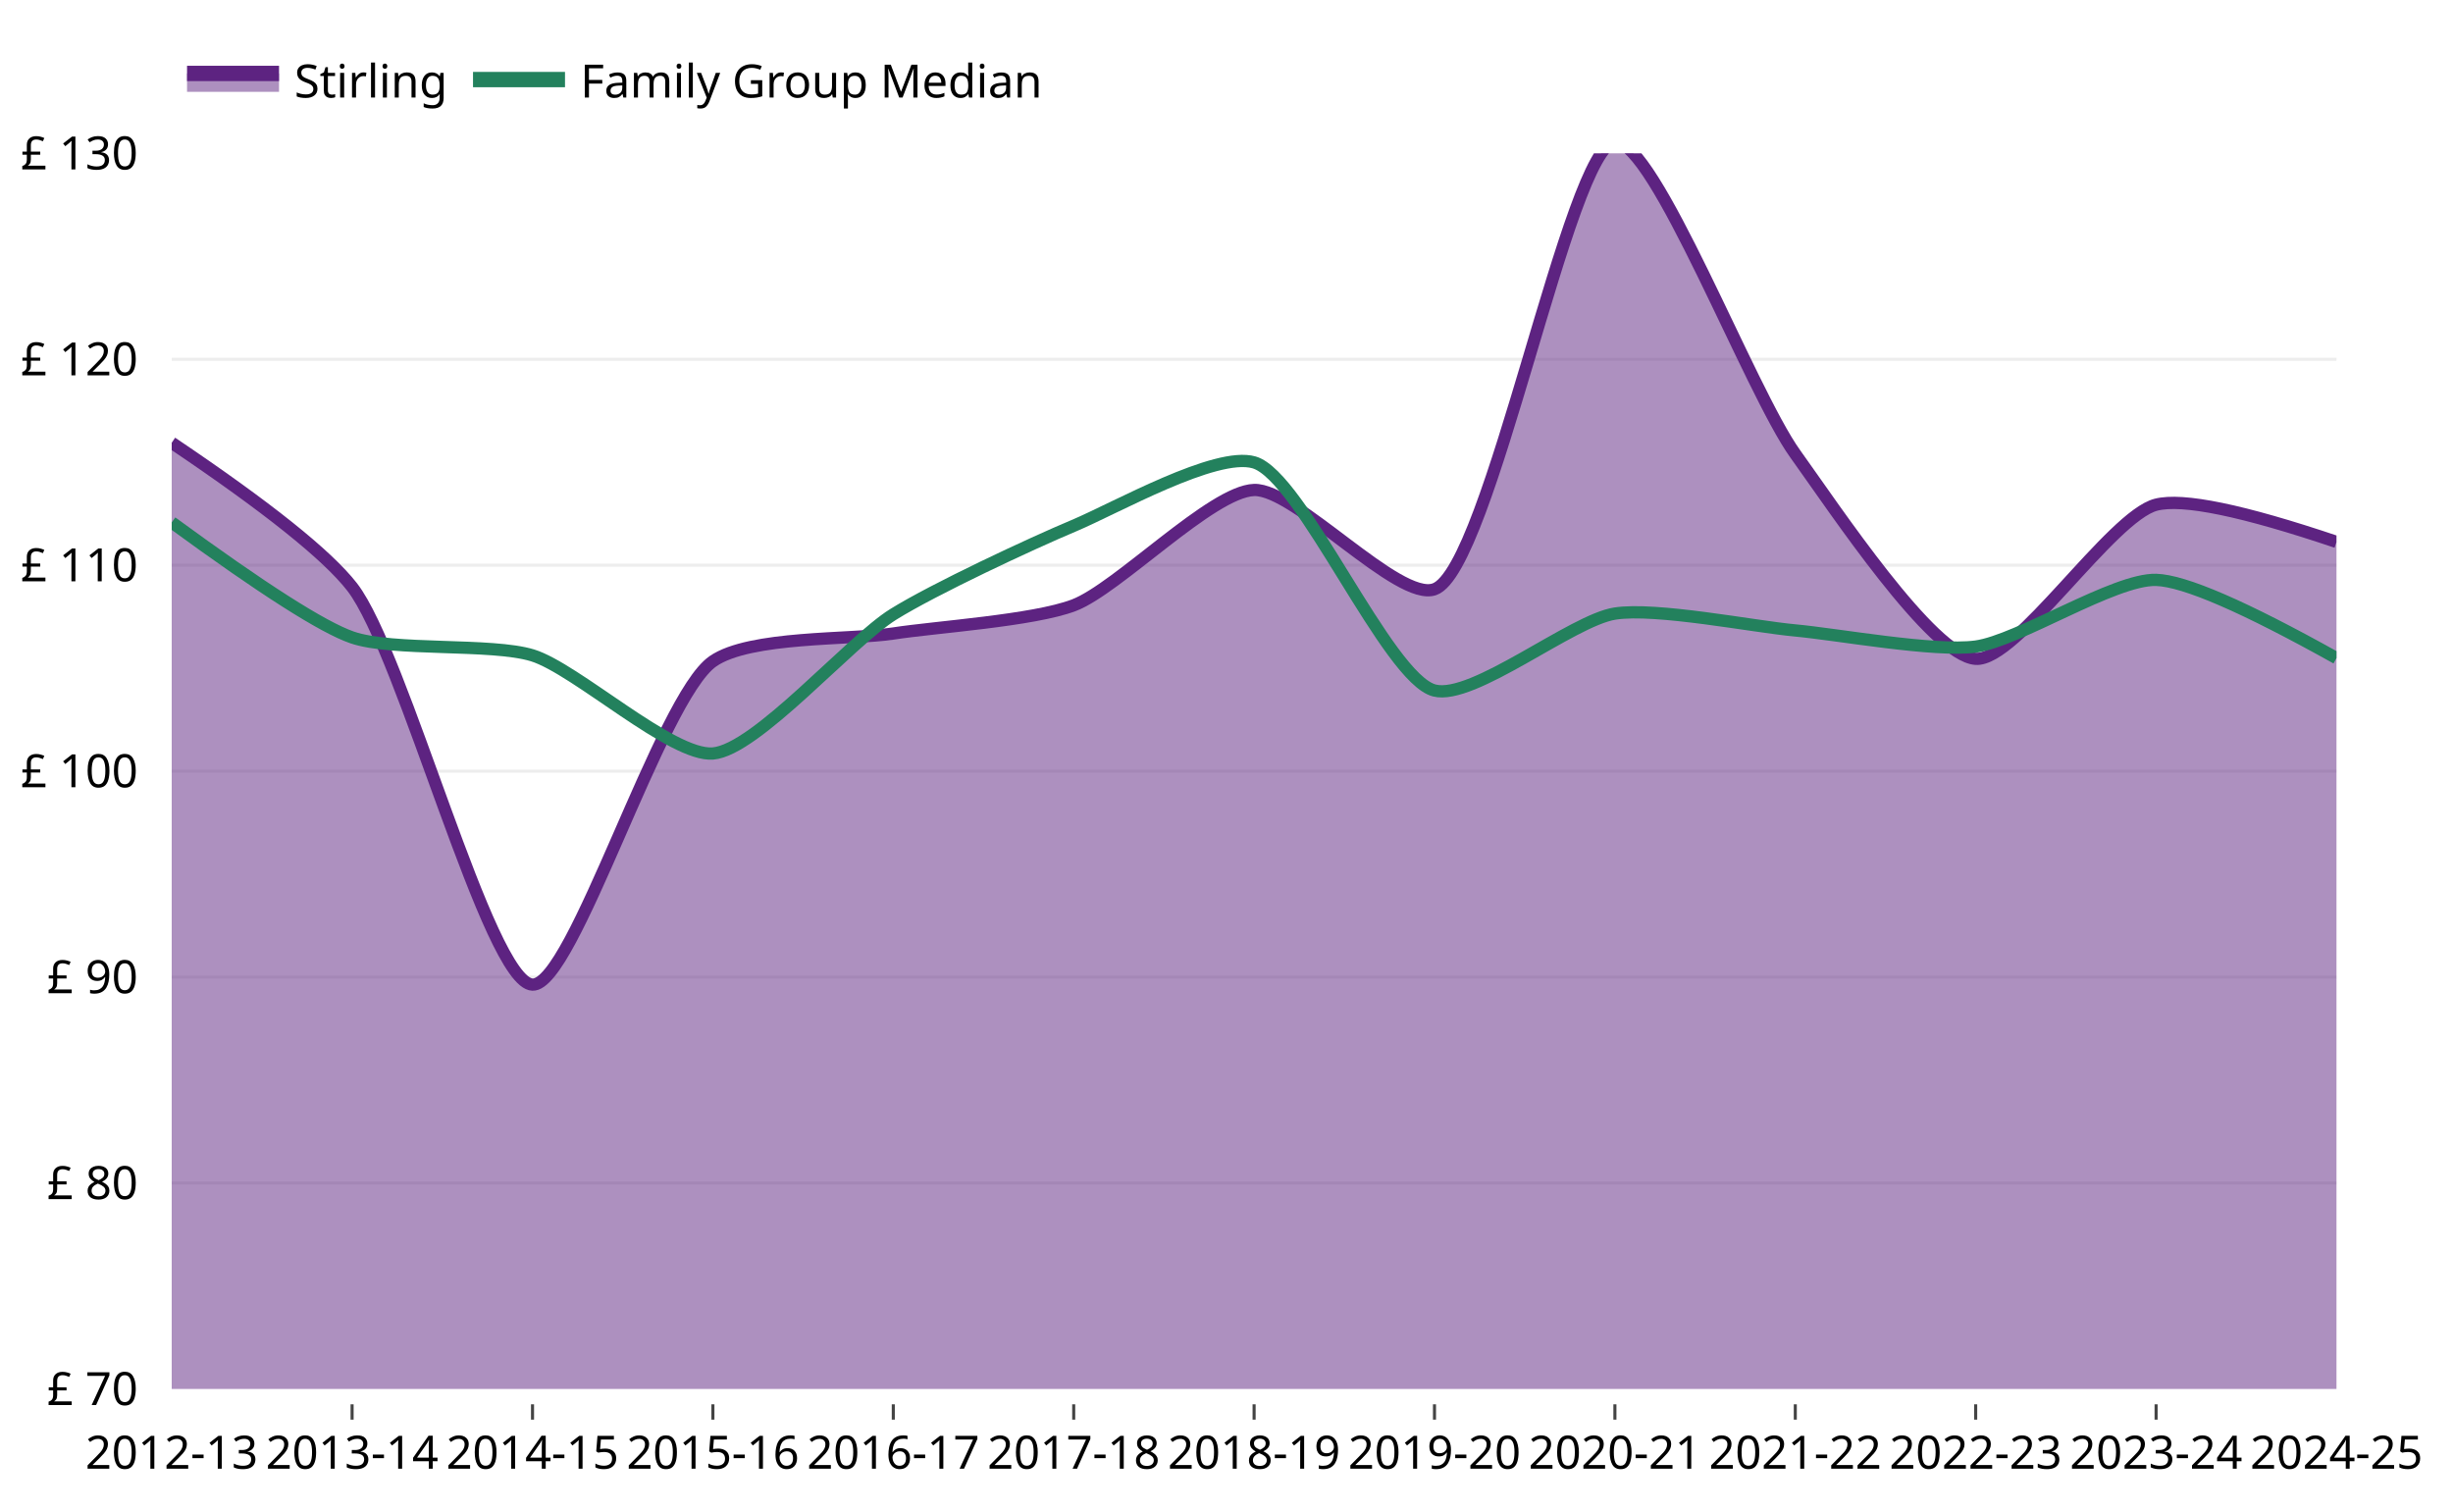
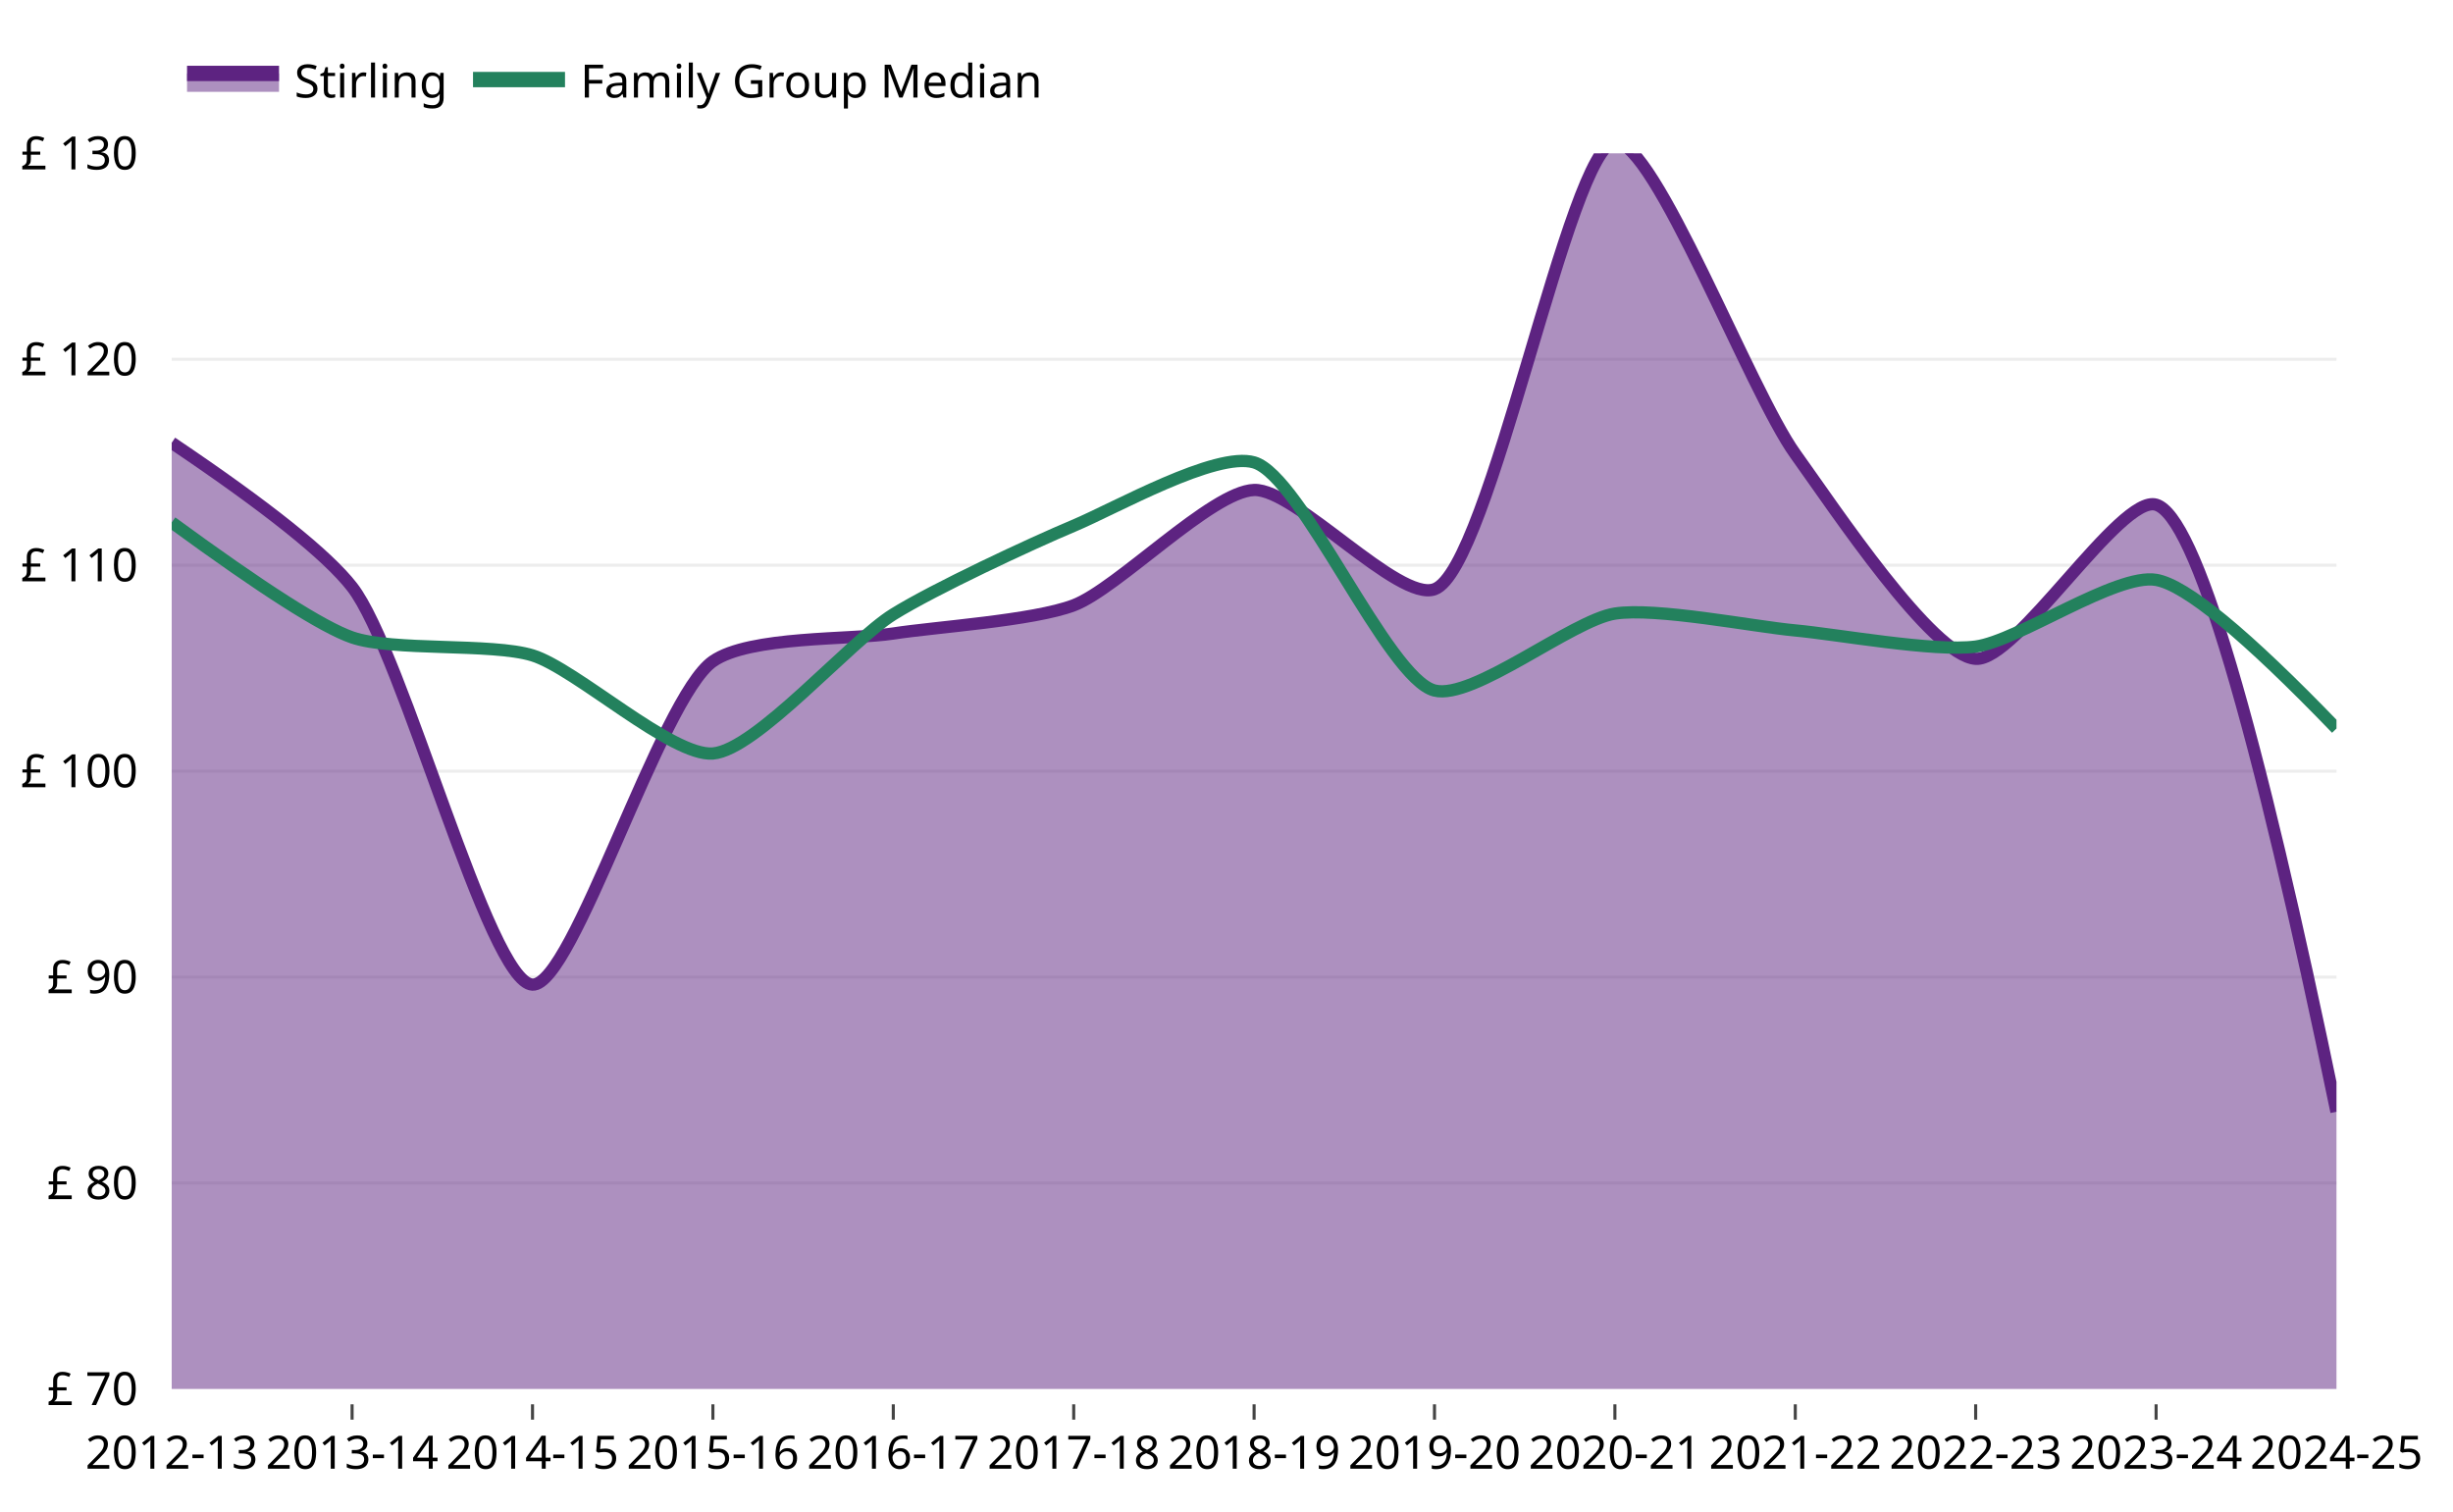
<svg xmlns="http://www.w3.org/2000/svg" class="main-svg" width="800" height="493" style="" viewBox="0 0 800 493">
  <rect x="0" y="0" width="800" height="493" style="fill: rgb(255, 255, 255); fill-opacity: 1;" />
-   <defs id="defs-ac6204">
+   <defs id="defs-5fcf9e">
    <g class="clips">
-       <clipPath id="clipac6204xyplot" class="plotclip">
+       <clipPath id="clip5fcf9exyplot" class="plotclip">
        <rect width="706" height="403" />
      </clipPath>
-       <clipPath class="axesclip" id="clipac6204x">
+       <clipPath class="axesclip" id="clip5fcf9ex">
        <rect x="56" y="0" width="706" height="493" />
      </clipPath>
-       <clipPath class="axesclip" id="clipac6204y">
+       <clipPath class="axesclip" id="clip5fcf9ey">
        <rect x="0" y="50" width="800" height="403" />
      </clipPath>
-       <clipPath class="axesclip" id="clipac6204xy">
+       <clipPath class="axesclip" id="clip5fcf9exy">
        <rect x="56" y="50" width="706" height="403" />
      </clipPath>
    </g>
    <g class="gradients" />
    <g class="patterns" />
  </defs>
  <g class="bglayer">
    <rect class="bg" x="46" y="40" width="726" height="423" style="fill: rgb(0, 0, 0); fill-opacity: 0; stroke-width: 0;" />
  </g>
  <g class="layer-below">
    <g class="imagelayer" />
    <g class="shapelayer" />
  </g>
  <g class="cartesianlayer">
    <g class="subplot xy">
      <g class="layer-subplot">
        <g class="shapelayer" />
        <g class="imagelayer" />
      </g>
      <g class="minor-gridlayer">
        <g class="x" />
        <g class="y" />
      </g>
      <g class="gridlayer">
        <g class="x">
          <path class="xgrid crisp" transform="translate(114.83,0)" d="M0,50v403" style="stroke: rgb(255, 255, 255); stroke-opacity: 1; stroke-width: 1px;" />
          <path class="xgrid crisp" transform="translate(173.67,0)" d="M0,50v403" style="stroke: rgb(255, 255, 255); stroke-opacity: 1; stroke-width: 1px;" />
          <path class="xgrid crisp" transform="translate(232.5,0)" d="M0,50v403" style="stroke: rgb(255, 255, 255); stroke-opacity: 1; stroke-width: 1px;" />
          <path class="xgrid crisp" transform="translate(291.33,0)" d="M0,50v403" style="stroke: rgb(255, 255, 255); stroke-opacity: 1; stroke-width: 1px;" />
          <path class="xgrid crisp" transform="translate(350.17,0)" d="M0,50v403" style="stroke: rgb(255, 255, 255); stroke-opacity: 1; stroke-width: 1px;" />
          <path class="xgrid crisp" transform="translate(409,0)" d="M0,50v403" style="stroke: rgb(255, 255, 255); stroke-opacity: 1; stroke-width: 1px;" />
          <path class="xgrid crisp" transform="translate(467.83,0)" d="M0,50v403" style="stroke: rgb(255, 255, 255); stroke-opacity: 1; stroke-width: 1px;" />
          <path class="xgrid crisp" transform="translate(526.67,0)" d="M0,50v403" style="stroke: rgb(255, 255, 255); stroke-opacity: 1; stroke-width: 1px;" />
          <path class="xgrid crisp" transform="translate(585.5,0)" d="M0,50v403" style="stroke: rgb(255, 255, 255); stroke-opacity: 1; stroke-width: 1px;" />
          <path class="xgrid crisp" transform="translate(644.33,0)" d="M0,50v403" style="stroke: rgb(255, 255, 255); stroke-opacity: 1; stroke-width: 1px;" />
          <path class="xgrid crisp" transform="translate(703.17,0)" d="M0,50v403" style="stroke: rgb(255, 255, 255); stroke-opacity: 1; stroke-width: 1px;" />
        </g>
        <g class="y">
          <path class="ygrid crisp" transform="translate(0,385.83)" d="M56,0h706" style="stroke: rgb(237, 237, 237); stroke-opacity: 1; stroke-width: 1px;" />
          <path class="ygrid crisp" transform="translate(0,318.67)" d="M56,0h706" style="stroke: rgb(237, 237, 237); stroke-opacity: 1; stroke-width: 1px;" />
          <path class="ygrid crisp" transform="translate(0,251.5)" d="M56,0h706" style="stroke: rgb(237, 237, 237); stroke-opacity: 1; stroke-width: 1px;" />
          <path class="ygrid crisp" transform="translate(0,184.33)" d="M56,0h706" style="stroke: rgb(237, 237, 237); stroke-opacity: 1; stroke-width: 1px;" />
          <path class="ygrid crisp" transform="translate(0,117.17)" d="M56,0h706" style="stroke: rgb(237, 237, 237); stroke-opacity: 1; stroke-width: 1px;" />
        </g>
      </g>
      <g class="zerolinelayer" />
      <g class="layer-between">
        <g class="shapelayer" />
        <g class="imagelayer" />
      </g>
      <path class="xlines-below" />
      <path class="ylines-below" />
      <g class="overlines-below" />
      <g class="xaxislayer-below" />
      <g class="yaxislayer-below" />
      <g class="overaxes-below" />
      <g class="overplot">
-         <g class="xy" transform="translate(56,50)" clip-path="url(#clipac6204xyplot)">
+         <g class="xy" transform="translate(56,50)" clip-path="url(#clip5fcf9exyplot)">
          <g class="scatterlayer mlayer">
-             <g class="trace scatter tracece3057" style="stroke-miterlimit: 2;">
+             <g class="trace scatter tracee0e9b8" style="stroke-miterlimit: 2;">
              <g class="fills">
                <g>
-                   <path class="js-fill" d="M706,873.17L0,873.17L0,94.4Q46.68,125.81 58.83,141.43C75.54,162.91 103.33,270.52 117.67,271.12C130.88,271.67 159.35,177.59 176.5,165.67C188.54,157.3 221.6,158.74 235.33,156.61C249.06,154.48 280.95,152.42 294.17,147.41C308.49,141.99 339.14,110.26 353,109.8C366.6,109.35 399.98,146.39 411.83,142.17C429.96,135.71 455.79,-2.62 470.67,-3.67C483.53,-4.58 514.68,77.43 529.5,98.05C542.4,116 574.09,163.85 588.33,164.86C601.61,165.8 632.46,118.38 647.17,114.6Q660.13,111.27 706,126.74" style="fill: rgb(93, 35, 129); fill-opacity: 0.5; stroke-width: 0;" />
+                   <path class="js-fill" d="M706,873.17L0,873.17L0,94.4Q46.68,125.81 58.83,141.43C75.54,162.91 103.33,270.52 117.67,271.12C130.88,271.67 159.35,177.59 176.5,165.67C188.54,157.3 221.6,158.74 235.33,156.61C249.06,154.48 280.95,152.42 294.17,147.41C308.49,141.99 339.14,110.26 353,109.8C366.6,109.35 399.98,146.39 411.83,142.17C429.96,135.71 455.79,-2.62 470.67,-3.67C483.53,-4.58 514.68,77.43 529.5,98.05C542.4,116 574.09,163.85 588.33,164.86C601.61,165.8 635.46,111.14 647.17,114.6Q666.3,120.26 706,312.59" style="fill: rgb(93, 35, 129); fill-opacity: 0.5; stroke-width: 0;" />
                </g>
              </g>
              <g class="errorbars" />
              <g class="lines">
-                 <path class="js-line" d="M0,94.4Q46.68,125.81 58.83,141.43C75.54,162.91 103.33,270.52 117.67,271.12C130.88,271.67 159.35,177.59 176.5,165.67C188.54,157.3 221.6,158.74 235.33,156.61C249.06,154.48 280.95,152.42 294.17,147.41C308.49,141.99 339.14,110.26 353,109.8C366.6,109.35 399.98,146.39 411.83,142.17C429.96,135.71 455.79,-2.62 470.67,-3.67C483.53,-4.58 514.68,77.43 529.5,98.05C542.4,116 574.09,163.85 588.33,164.86C601.61,165.8 632.46,118.38 647.17,114.6Q660.13,111.27 706,126.74" style="vector-effect: none; fill: none; stroke: rgb(93, 35, 129); stroke-opacity: 1; stroke-width: 4px; opacity: 1;" />
+                 <path class="js-line" d="M0,94.4Q46.68,125.81 58.83,141.43C75.54,162.91 103.33,270.52 117.67,271.12C130.88,271.67 159.35,177.59 176.5,165.67C188.54,157.3 221.6,158.74 235.33,156.61C249.06,154.48 280.95,152.42 294.17,147.41C308.49,141.99 339.14,110.26 353,109.8C366.6,109.35 399.98,146.39 411.83,142.17C429.96,135.71 455.79,-2.62 470.67,-3.67C483.53,-4.58 514.68,77.43 529.5,98.05C542.4,116 574.09,163.85 588.33,164.86C601.61,165.8 635.46,111.14 647.17,114.6Q666.3,120.26 706,312.59" style="vector-effect: none; fill: none; stroke: rgb(93, 35, 129); stroke-opacity: 1; stroke-width: 4px; opacity: 1;" />
              </g>
              <g class="points" />
              <g class="text" />
            </g>
-             <g class="trace scatter trace413ec5" style="stroke-miterlimit: 2; opacity: 1;">
+             <g class="trace scatter tracefccfbd" style="stroke-miterlimit: 2; opacity: 1;">
              <g class="fills" />
              <g class="errorbars" />
              <g class="lines">
-                 <path class="js-line" d="M0,120.36Q44.48,152.92 58.83,157.89C72.04,162.46 104.34,159.64 117.67,163.74C131.85,168.11 163.11,196.81 176.5,195.74C190.6,194.62 221.14,159.19 235.33,150.36C248.65,142.07 280.27,127.3 294.17,121.47C307.73,115.78 340.44,97.16 353,100.8C368.5,105.29 396.46,171.29 411.83,175.2C424.45,178.41 456.66,152.3 470.67,150.11C484.14,148.01 515.77,154.35 529.5,155.61C543.23,156.87 574.8,162.67 588.33,160.87C602.27,159.01 633.52,138.74 647.17,139.12Q660.97,139.5 706,164.63" style="vector-effect: none; fill: none; stroke: rgb(35, 129, 93); stroke-opacity: 1; stroke-width: 4px; opacity: 1;" />
+                 <path class="js-line" d="M0,120.36Q44.48,152.92 58.83,157.89C72.04,162.46 104.34,159.64 117.67,163.74C131.85,168.11 163.11,196.81 176.5,195.74C190.6,194.62 221.14,159.19 235.33,150.36C248.65,142.07 280.27,127.3 294.17,121.47C307.73,115.78 340.44,97.16 353,100.8C368.5,105.29 396.46,171.29 411.83,175.2C424.45,178.41 456.66,152.3 470.67,150.11C484.14,148.01 515.77,154.35 529.5,155.61C543.23,156.87 574.8,162.67 588.33,160.87C602.27,159.01 634.05,136.9 647.17,139.12Q661.64,141.57 706,187.6" style="vector-effect: none; fill: none; stroke: rgb(35, 129, 93); stroke-opacity: 1; stroke-width: 4px; opacity: 1;" />
              </g>
              <g class="points" />
              <g class="text" />
            </g>
          </g>
        </g>
      </g>
      <g class="zerolinelayer-above" />
      <path class="xlines-above crisp" d="" style="fill: none; stroke-width: 1px; stroke: rgb(0, 0, 0); stroke-opacity: 0;" />
      <path class="ylines-above crisp" d="M0,0" style="fill: none;" />
      <g class="overlines-above" />
      <g class="xaxislayer-above">
        <path class="xtick ticks crisp" d="M0,463v-5" transform="translate(114.83,0)" style="stroke: rgb(68, 68, 68); stroke-opacity: 1; stroke-width: 1px;" />
        <path class="xtick ticks crisp" d="M0,463v-5" transform="translate(173.67,0)" style="stroke: rgb(68, 68, 68); stroke-opacity: 1; stroke-width: 1px;" />
        <path class="xtick ticks crisp" d="M0,463v-5" transform="translate(232.5,0)" style="stroke: rgb(68, 68, 68); stroke-opacity: 1; stroke-width: 1px;" />
        <path class="xtick ticks crisp" d="M0,463v-5" transform="translate(291.33,0)" style="stroke: rgb(68, 68, 68); stroke-opacity: 1; stroke-width: 1px;" />
        <path class="xtick ticks crisp" d="M0,463v-5" transform="translate(350.17,0)" style="stroke: rgb(68, 68, 68); stroke-opacity: 1; stroke-width: 1px;" />
        <path class="xtick ticks crisp" d="M0,463v-5" transform="translate(409,0)" style="stroke: rgb(68, 68, 68); stroke-opacity: 1; stroke-width: 1px;" />
        <path class="xtick ticks crisp" d="M0,463v-5" transform="translate(467.83,0)" style="stroke: rgb(68, 68, 68); stroke-opacity: 1; stroke-width: 1px;" />
        <path class="xtick ticks crisp" d="M0,463v-5" transform="translate(526.67,0)" style="stroke: rgb(68, 68, 68); stroke-opacity: 1; stroke-width: 1px;" />
        <path class="xtick ticks crisp" d="M0,463v-5" transform="translate(585.5,0)" style="stroke: rgb(68, 68, 68); stroke-opacity: 1; stroke-width: 1px;" />
        <path class="xtick ticks crisp" d="M0,463v-5" transform="translate(644.33,0)" style="stroke: rgb(68, 68, 68); stroke-opacity: 1; stroke-width: 1px;" />
        <path class="xtick ticks crisp" d="M0,463v-5" transform="translate(703.17,0)" style="stroke: rgb(68, 68, 68); stroke-opacity: 1; stroke-width: 1px;" />
        <g class="xtick">
          <text text-anchor="middle" x="0" y="479" transform="translate(56,0)" style="font-family: 'Segoe UI Semibold'; font-size: 15px; fill: rgb(0, 0, 0); fill-opacity: 1; white-space: pre;">2012-13</text>
        </g>
        <g class="xtick">
          <text text-anchor="middle" x="0" y="479" transform="translate(114.83,0)" style="font-family: 'Segoe UI Semibold'; font-size: 15px; fill: rgb(0, 0, 0); fill-opacity: 1; white-space: pre;">2013-14</text>
        </g>
        <g class="xtick">
          <text text-anchor="middle" x="0" y="479" transform="translate(173.67,0)" style="font-family: 'Segoe UI Semibold'; font-size: 15px; fill: rgb(0, 0, 0); fill-opacity: 1; white-space: pre;">2014-15</text>
        </g>
        <g class="xtick">
          <text text-anchor="middle" x="0" y="479" transform="translate(232.5,0)" style="font-family: 'Segoe UI Semibold'; font-size: 15px; fill: rgb(0, 0, 0); fill-opacity: 1; white-space: pre;">2015-16</text>
        </g>
        <g class="xtick">
          <text text-anchor="middle" x="0" y="479" transform="translate(291.33,0)" style="font-family: 'Segoe UI Semibold'; font-size: 15px; fill: rgb(0, 0, 0); fill-opacity: 1; white-space: pre;">2016-17</text>
        </g>
        <g class="xtick">
          <text text-anchor="middle" x="0" y="479" transform="translate(350.17,0)" style="font-family: 'Segoe UI Semibold'; font-size: 15px; fill: rgb(0, 0, 0); fill-opacity: 1; white-space: pre;">2017-18</text>
        </g>
        <g class="xtick">
          <text text-anchor="middle" x="0" y="479" transform="translate(409,0)" style="font-family: 'Segoe UI Semibold'; font-size: 15px; fill: rgb(0, 0, 0); fill-opacity: 1; white-space: pre;">2018-19</text>
        </g>
        <g class="xtick">
          <text text-anchor="middle" x="0" y="479" transform="translate(467.83,0)" style="font-family: 'Segoe UI Semibold'; font-size: 15px; fill: rgb(0, 0, 0); fill-opacity: 1; white-space: pre;">2019-20</text>
        </g>
        <g class="xtick">
          <text text-anchor="middle" x="0" y="479" transform="translate(526.67,0)" style="font-family: 'Segoe UI Semibold'; font-size: 15px; fill: rgb(0, 0, 0); fill-opacity: 1; white-space: pre;">2020-21</text>
        </g>
        <g class="xtick">
          <text text-anchor="middle" x="0" y="479" transform="translate(585.5,0)" style="font-family: 'Segoe UI Semibold'; font-size: 15px; fill: rgb(0, 0, 0); fill-opacity: 1; white-space: pre;">2021-22</text>
        </g>
        <g class="xtick">
          <text text-anchor="middle" x="0" y="479" transform="translate(644.33,0)" style="font-family: 'Segoe UI Semibold'; font-size: 15px; fill: rgb(0, 0, 0); fill-opacity: 1; white-space: pre;">2022-23</text>
        </g>
        <g class="xtick">
          <text text-anchor="middle" x="0" y="479" transform="translate(703.17,0)" style="font-family: 'Segoe UI Semibold'; font-size: 15px; fill: rgb(0, 0, 0); fill-opacity: 1; white-space: pre;">2023-24</text>
        </g>
        <g class="xtick">
          <text text-anchor="middle" x="0" y="479" transform="translate(762,0)" style="font-family: 'Segoe UI Semibold'; font-size: 15px; fill: rgb(0, 0, 0); fill-opacity: 1; white-space: pre;">2024-25</text>
        </g>
      </g>
      <g class="yaxislayer-above">
        <g class="ytick">
          <text text-anchor="end" x="45" y="5.25" transform="translate(0,453)" style="font-family: 'Segoe UI Semibold'; font-size: 15px; fill: rgb(0, 0, 0); fill-opacity: 1; white-space: pre;">£ 70</text>
        </g>
        <g class="ytick">
          <text text-anchor="end" x="45" y="5.25" style="font-family: 'Segoe UI Semibold'; font-size: 15px; fill: rgb(0, 0, 0); fill-opacity: 1; white-space: pre;" transform="translate(0,385.83)">£ 80</text>
        </g>
        <g class="ytick">
          <text text-anchor="end" x="45" y="5.25" style="font-family: 'Segoe UI Semibold'; font-size: 15px; fill: rgb(0, 0, 0); fill-opacity: 1; white-space: pre;" transform="translate(0,318.67)">£ 90</text>
        </g>
        <g class="ytick">
          <text text-anchor="end" x="45" y="5.25" style="font-family: 'Segoe UI Semibold'; font-size: 15px; fill: rgb(0, 0, 0); fill-opacity: 1; white-space: pre;" transform="translate(0,251.5)">£ 100</text>
        </g>
        <g class="ytick">
          <text text-anchor="end" x="45" y="5.25" style="font-family: 'Segoe UI Semibold'; font-size: 15px; fill: rgb(0, 0, 0); fill-opacity: 1; white-space: pre;" transform="translate(0,184.33)">£ 110</text>
        </g>
        <g class="ytick">
          <text text-anchor="end" x="45" y="5.25" style="font-family: 'Segoe UI Semibold'; font-size: 15px; fill: rgb(0, 0, 0); fill-opacity: 1; white-space: pre;" transform="translate(0,117.17)">£ 120</text>
        </g>
        <g class="ytick">
          <text text-anchor="end" x="45" y="5.25" style="font-family: 'Segoe UI Semibold'; font-size: 15px; fill: rgb(0, 0, 0); fill-opacity: 1; white-space: pre;" transform="translate(0,50)">£ 130</text>
        </g>
      </g>
      <g class="overaxes-above" />
    </g>
  </g>
  <g class="polarlayer" />
  <g class="smithlayer" />
  <g class="ternarylayer" />
  <g class="geolayer" />
  <g class="funnelarealayer" />
  <g class="pielayer" />
  <g class="iciclelayer" />
  <g class="treemaplayer" />
  <g class="sunburstlayer" />
  <g class="glimages" />
-   <defs id="topdefs-ac6204">
+   <defs id="topdefs-5fcf9e">
    <g class="clips" />
-     <clipPath id="legendac6204">
+     <clipPath id="legend5fcf9e">
      <rect width="285" height="33" x="0" y="0" />
    </clipPath>
  </defs>
  <g class="layer-above">
    <g class="imagelayer" />
    <g class="shapelayer" />
  </g>
  <g class="infolayer">
    <g class="legend" pointer-events="all" transform="translate(56,9.7)">
      <rect class="bg" shape-rendering="crispEdges" style="stroke: rgb(68, 68, 68); stroke-opacity: 1; fill: rgb(0, 0, 0); fill-opacity: 0; stroke-width: 0px;" width="285" height="33" x="0" y="0" />
-       <g class="scrollbox" transform="" clip-path="url(#legendac6204)">
+       <g class="scrollbox" transform="" clip-path="url(#legend5fcf9e)">
        <g class="groups">
          <g class="traces" transform="translate(0,16.25)" style="opacity: 1;">
            <text class="legendtext" text-anchor="start" x="40" y="5.85" style="font-family: 'Segoe UI Semibold'; font-size: 15px; fill: rgb(0, 0, 0); fill-opacity: 1; white-space: pre;">Stirling</text>
            <g class="layers">
              <g class="legendfill">
                <path class="js-fill" d="M5,-2h30v6h-30z" style="stroke-width: 0; fill: rgb(93, 35, 129); fill-opacity: 0.5;" />
              </g>
              <g class="legendlines">
                <path class="js-line" d="M5,-2h30" style="fill: none; stroke: rgb(93, 35, 129); stroke-opacity: 1; stroke-width: 5px;" />
              </g>
              <g class="legendsymbols">
                <g class="legendpoints" />
              </g>
            </g>
            <rect class="legendtoggle" x="0" y="-11.25" width="90.766" height="22.5" style="fill: rgb(0, 0, 0); fill-opacity: 0;" />
          </g>
          <g class="traces" transform="translate(93.26562,16.25)" style="opacity: 1;">
            <text class="legendtext" text-anchor="start" x="40" y="5.85" style="font-family: 'Segoe UI Semibold'; font-size: 15px; fill: rgb(0, 0, 0); fill-opacity: 1; white-space: pre;">Family Group Median</text>
            <g class="layers" style="opacity: 1;">
              <g class="legendfill" />
              <g class="legendlines">
                <path class="js-line" d="M5,0h30" style="fill: none; stroke: rgb(35, 129, 93); stroke-opacity: 1; stroke-width: 5px;" />
              </g>
              <g class="legendsymbols">
                <g class="legendpoints" />
              </g>
            </g>
            <rect class="legendtoggle" x="0" y="-11.25" width="188.602" height="22.5" style="fill: rgb(0, 0, 0); fill-opacity: 0;" />
          </g>
        </g>
      </g>
      <rect class="scrollbar" rx="20" ry="3" width="0" height="0" style="fill: rgb(128, 139, 164); fill-opacity: 1;" x="0" y="0" />
    </g>
    <g class="g-gtitle" />
    <g class="g-xtitle" />
    <g class="g-ytitle" />
  </g>
</svg>
